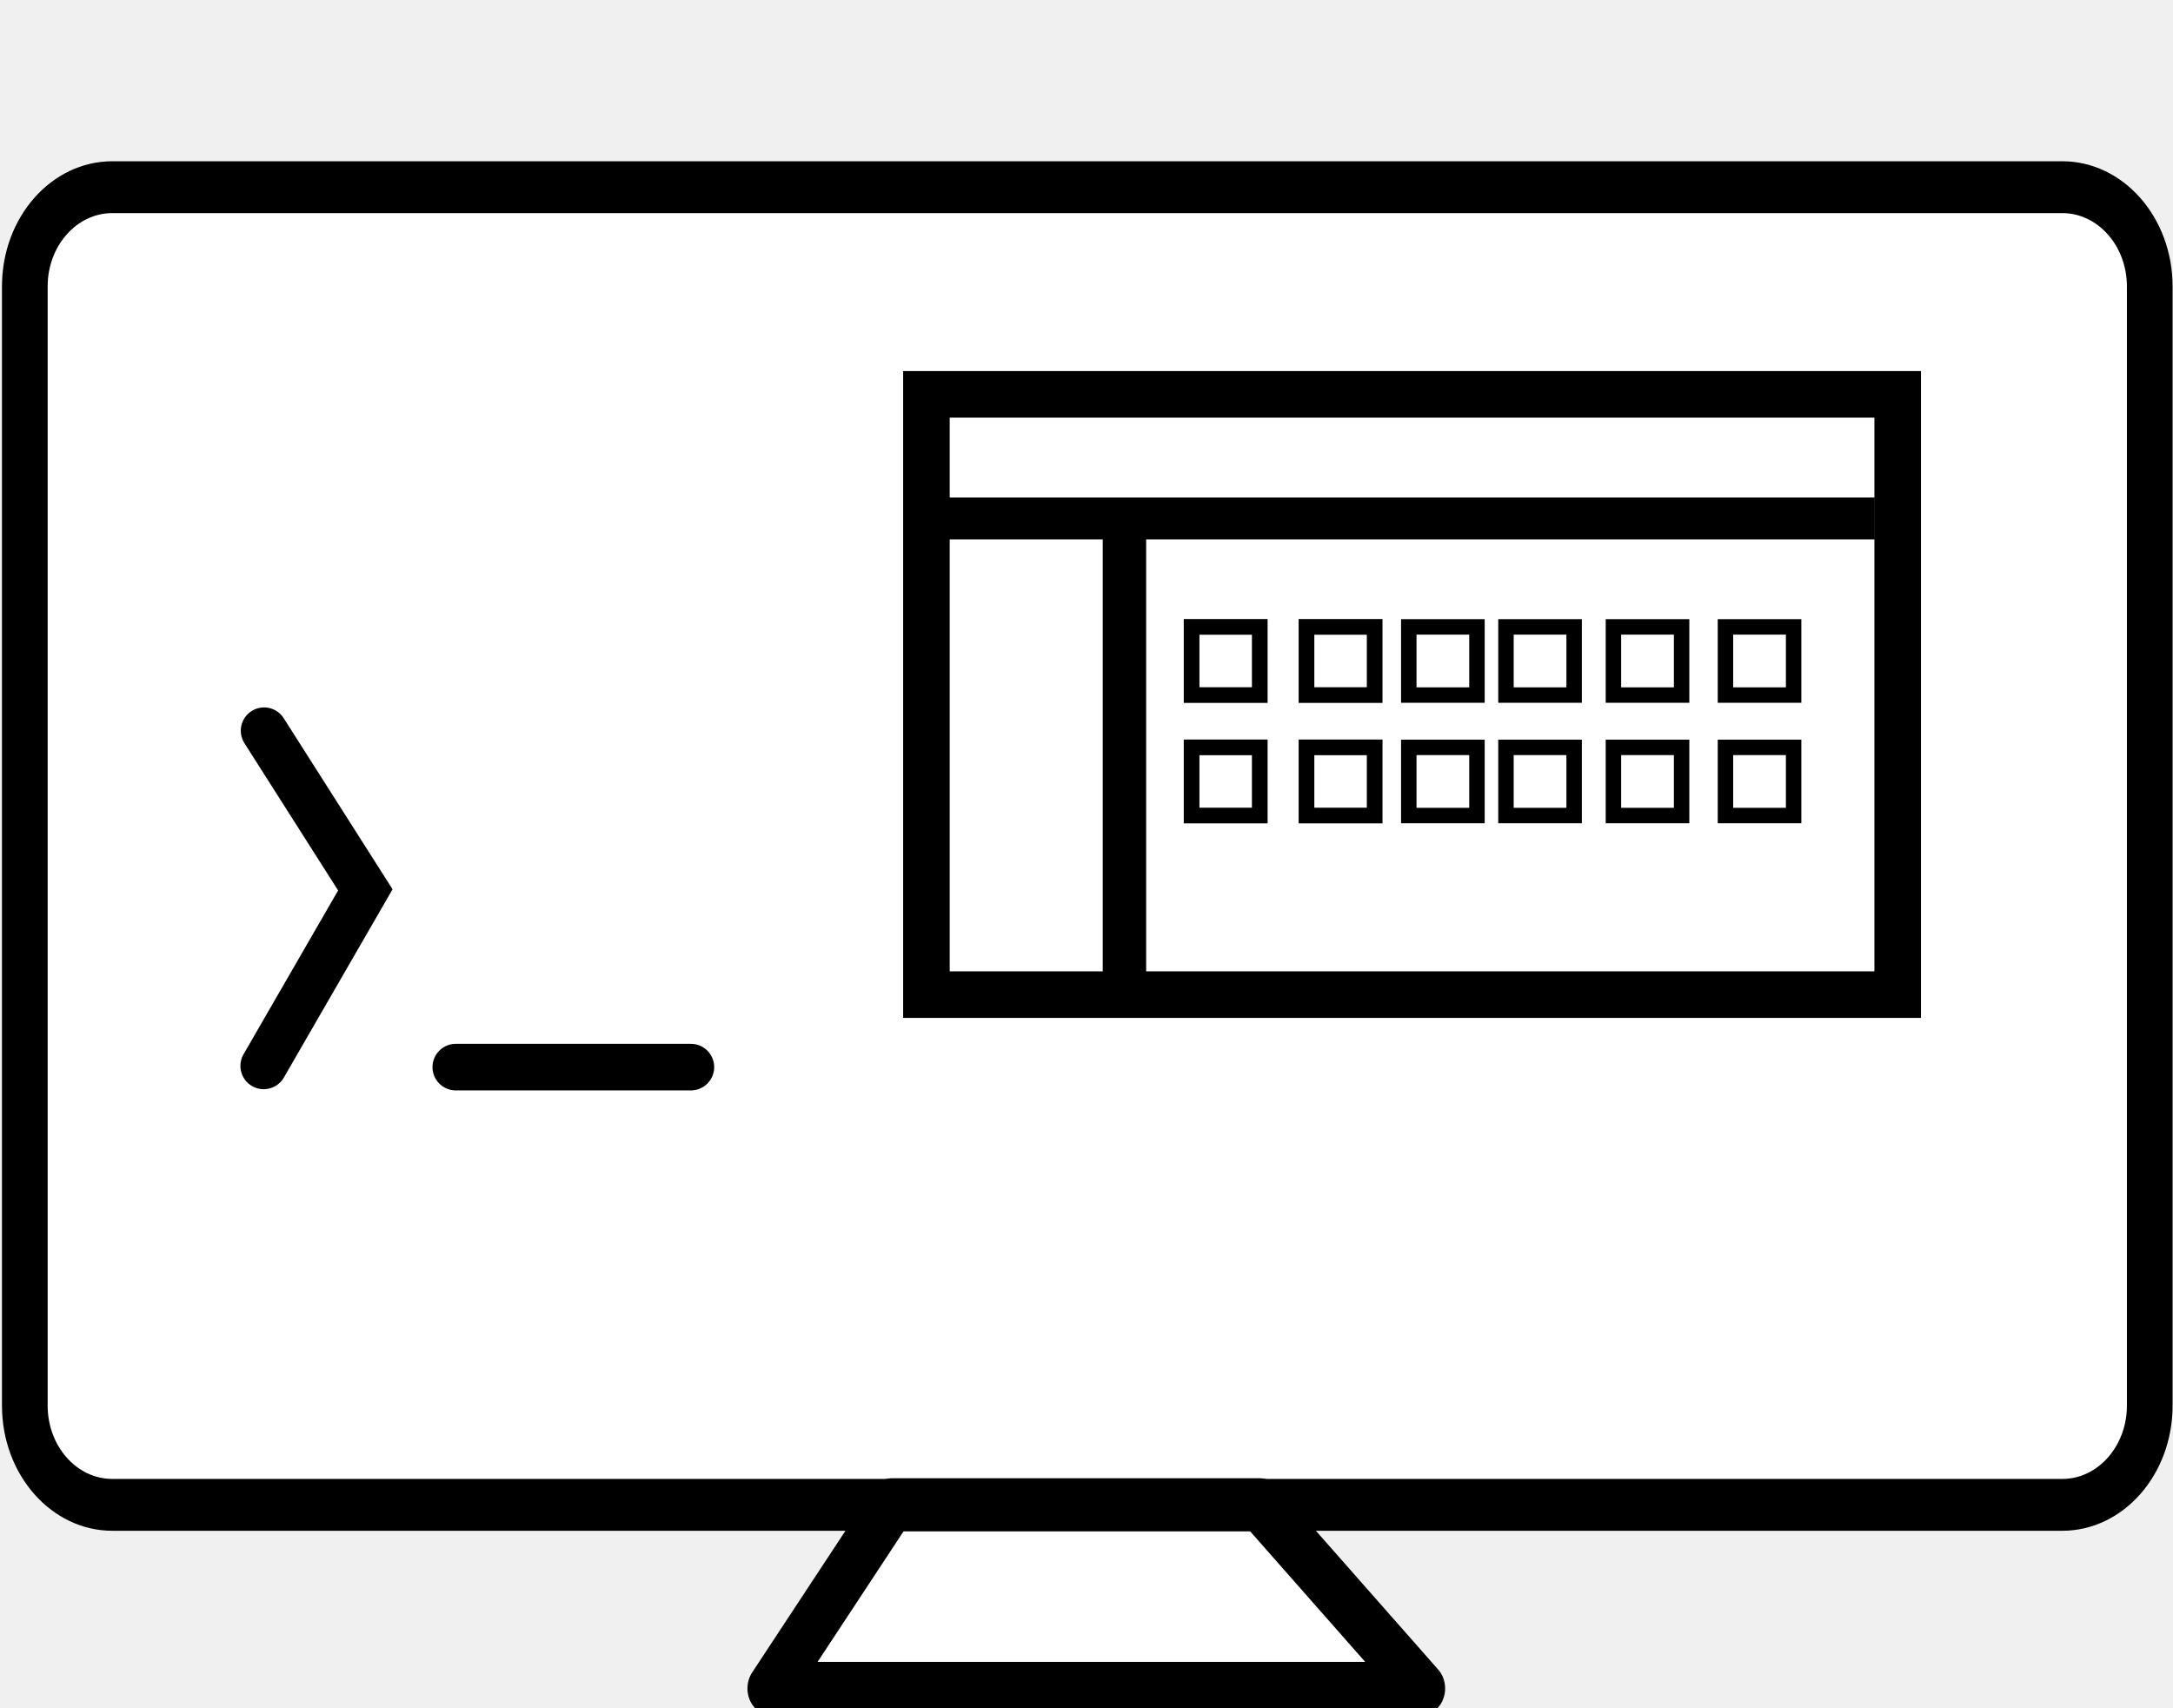
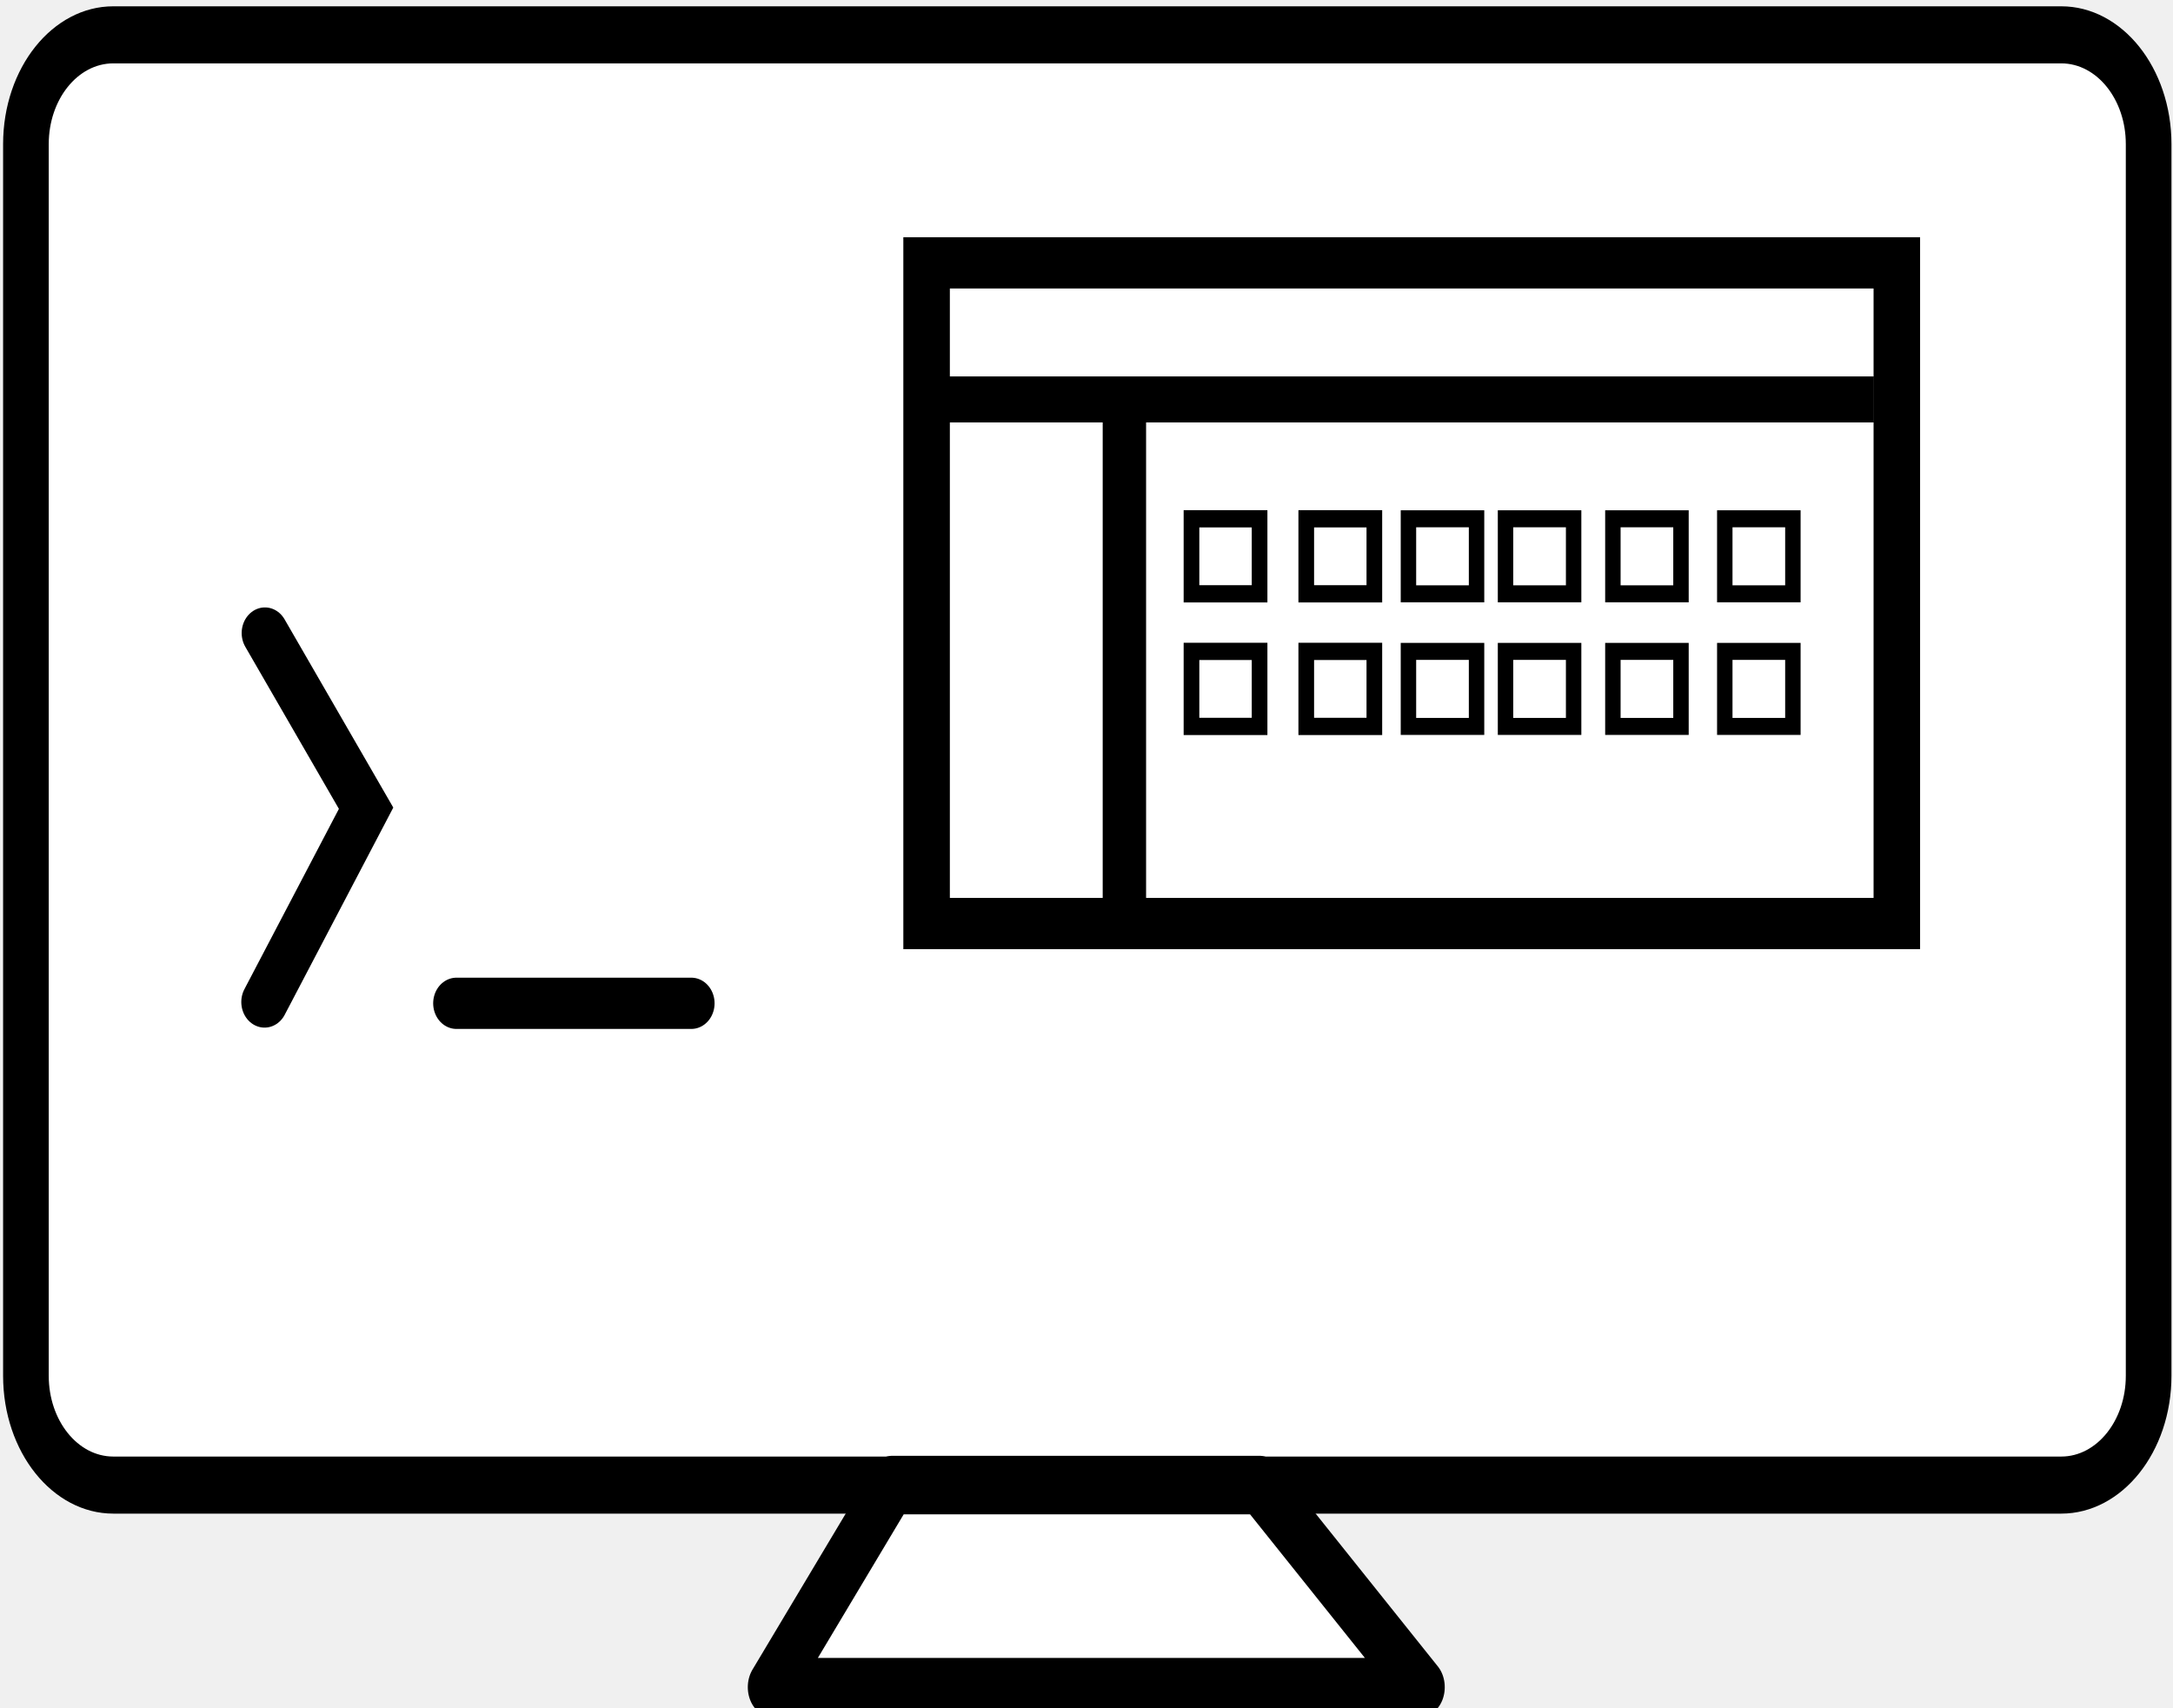
<svg xmlns="http://www.w3.org/2000/svg" version="1.1" id="svg4629" width="140" height="110" viewBox="0 0 140 110">
  <defs id="defs4633" />
-   <g style="fill:#ffffff;fill-opacity:1" transform="matrix(1.005768,0,0,1.141364,0.1071525,-8.117634)" id="g5204">
-     <rect style="opacity:1;fill:#ffffff;fill-opacity:1;fill-rule:nonzero;stroke:#000000;stroke-width:2.927;stroke-linecap:round;stroke-linejoin:round;stroke-miterlimit:0.8;stroke-dasharray:none;stroke-dashoffset:0;stroke-opacity:1;paint-order:normal" id="rect5198" width="136.118" height="74.378" x="1.483" y="17.678" ry="5.603" />
-     <path style="fill:#ffffff;fill-opacity:1;stroke:#000000;stroke-width:3;stroke-linecap:butt;stroke-linejoin:round;stroke-miterlimit:4;stroke-dasharray:none;stroke-opacity:1" d="M 57.018,92.055 49.273,102.42 H 90.965 L 80.601,92.055 Z" id="path5200" />
+   <path id="path5206" d="m 211.932,95.322 -2.372,-3.343 -0.131,-2.445 0.749,-5.128 2.722,-4.987 3.357,-2.652 4.014,-2.593 2.738,-1.143 4.295,0.04 5.593,0.331 76.661,-56.174 0.319,-1.883 0.259,-5.191 0.451,-5.521 2.429,-3.431 3.536,-2.809 3.531,-0.724 5.429,0.316 3.09,0.627 -0.961,1.651 -7.198,7.172 -0.605,1.336 1.209,3.412 1.749,0.853 9.025,0.815 7.24,-7.69 1.266,2.721 -0.23,4.846 -1.149,5.98 -8.309,8.636 -3.995,0.335 -4.881,-0.962 -2.804,-0.079 -76.975,55.972 -0.79,3.597 -0.065,4.843 -2.078,5.201 -2.237,3.101 -3.714,2.967 -4.6,1.671 -5.908,-0.533 -1.149,-0.104 -0.328,-0.03 0.333,-2.056 7.747,-7.818 0.69,-2.371 -3.778,-4.339 -6.072,-0.548 z" style="fill:#ffffff;fill-opacity:1;stroke:#000000;stroke-width:3.075;stroke-linecap:butt;stroke-linejoin:miter;stroke-miterlimit:4;stroke-dasharray:none;stroke-opacity:1" />
+   <g id="g4528" transform="matrix(0.9989538,0,0,1.100616,0.07314701,-11.02815)">
+     <g id="g5204" transform="matrix(1.005768,0,0,1.141364,0.1071525,-8.117634)" style="fill:#ffffff;fill-opacity:1">
+       <rect ry="5.603" y="17.678" x="1.483" height="74.378" width="136.118" id="rect5198" style="opacity:1;fill:#ffffff;fill-opacity:1;fill-rule:nonzero;stroke:#000000;stroke-width:2.927;stroke-linecap:round;stroke-linejoin:round;stroke-miterlimit:0.8;stroke-dasharray:none;stroke-dashoffset:0;stroke-opacity:1;paint-order:normal" />
+       <path id="path5200" d="M 57.018,92.055 49.273,102.42 H 90.965 L 80.601,92.055 Z" style="fill:#ffffff;fill-opacity:1;stroke:#000000;stroke-width:3;stroke-linecap:butt;stroke-linejoin:round;stroke-miterlimit:4;stroke-dasharray:none;stroke-opacity:1" />
+     </g>
+     <path id="path5307" d="m 17.013,47.076 6.525,10.254 -6.549,11.343" style="fill:none;stroke:#000000;stroke-width:3;stroke-linecap:round;stroke-linejoin:miter;stroke-miterlimit:4;stroke-dasharray:none;stroke-opacity:1" />
+     <path id="path5309" d="M 29.364,68.75 H 44.513" style="fill:none;stroke:#000000;stroke-width:3;stroke-linecap:round;stroke-linejoin:miter;stroke-miterlimit:4;stroke-dasharray:none;stroke-opacity:1" />
+     <rect rx="0" ry="7.93" y="25.407" x="59.687" height="38.673" width="62.575" id="rect5313" style="opacity:1;fill:#ffffff;fill-opacity:1;fill-rule:nonzero;stroke:#000000;stroke-width:3;stroke-linecap:butt;stroke-linejoin:miter;stroke-miterlimit:20;stroke-dasharray:none;stroke-dashoffset:0;stroke-opacity:1;paint-order:fill markers stroke" />
+     <path id="path5315" d="m 58.947,33.402 c 61.834,0 61.834,0 61.834,0" style="fill:none;stroke:#000000;stroke-width:2.694;stroke-linecap:butt;stroke-linejoin:miter;stroke-miterlimit:4;stroke-dasharray:none;stroke-opacity:1" />
+     <path id="path5317" d="M 72.444,32.774 V 62.906" style="fill:none;stroke:#000000;stroke-width:2.798;stroke-linecap:butt;stroke-linejoin:miter;stroke-miterlimit:4;stroke-dasharray:none;stroke-opacity:1" />
+     <rect rx="0" ry="0" y="40.388" x="76.771" height="4.392" width="4.392" id="rect5319" style="opacity:1;fill:#ffffff;fill-opacity:1;fill-rule:nonzero;stroke:#000000;stroke-width:1.01;stroke-linecap:square;stroke-linejoin:miter;stroke-miterlimit:20;stroke-dasharray:none;stroke-dashoffset:0;stroke-opacity:1;paint-order:fill markers stroke" />
+     <rect rx="0" ry="0" y="40.388" x="84.173" height="4.392" width="4.392" id="rect5319-2" style="opacity:1;fill:#ffffff;fill-opacity:1;fill-rule:nonzero;stroke:#000000;stroke-width:1.01;stroke-linecap:square;stroke-linejoin:miter;stroke-miterlimit:20;stroke-dasharray:none;stroke-dashoffset:0;stroke-opacity:1;paint-order:fill markers stroke" />
+     <rect rx="0" ry="0" y="40.388" x="90.764" height="4.392" width="4.392" id="rect5319-2-8" style="opacity:1;fill:#ffffff;fill-opacity:1;fill-rule:nonzero;stroke:#000000;stroke-width:0.995;stroke-linecap:square;stroke-linejoin:miter;stroke-miterlimit:20;stroke-dasharray:none;stroke-dashoffset:0;stroke-opacity:1;paint-order:normal" />
+     <rect rx="0" ry="0" y="48.15" x="76.771" height="4.392" width="4.392" id="rect5319-9" style="opacity:1;fill:#ffffff;fill-opacity:1;fill-rule:nonzero;stroke:#000000;stroke-width:1.01;stroke-linecap:square;stroke-linejoin:miter;stroke-miterlimit:20;stroke-dasharray:none;stroke-dashoffset:0;stroke-opacity:1;paint-order:fill markers stroke" />
+     <rect rx="0" ry="0" y="48.15" x="84.173" height="4.392" width="4.392" id="rect5319-2-0" style="opacity:1;fill:#ffffff;fill-opacity:1;fill-rule:nonzero;stroke:#000000;stroke-width:1.01;stroke-linecap:square;stroke-linejoin:miter;stroke-miterlimit:20;stroke-dasharray:none;stroke-dashoffset:0;stroke-opacity:1;paint-order:fill markers stroke" />
+     <rect rx="0" ry="0" y="48.15" x="90.764" height="4.392" width="4.392" id="rect5319-2-8-4" style="opacity:1;fill:#ffffff;fill-opacity:1;fill-rule:nonzero;stroke:#000000;stroke-width:0.995;stroke-linecap:square;stroke-linejoin:miter;stroke-miterlimit:20;stroke-dasharray:none;stroke-dashoffset:0;stroke-opacity:1;paint-order:normal" />
+     <rect rx="0" ry="0" y="40.388" x="97.025" height="4.392" width="4.392" id="rect5319-7" style="opacity:1;fill:#ffffff;fill-opacity:1;fill-rule:nonzero;stroke:#000000;stroke-width:0.995;stroke-linecap:square;stroke-linejoin:miter;stroke-miterlimit:20;stroke-dasharray:none;stroke-dashoffset:0;stroke-opacity:1;paint-order:normal" />
+     <rect rx="0" ry="0" y="40.388" x="111.166" height="4.392" width="4.392" id="rect5319-2-8-42" style="opacity:1;fill:#ffffff;fill-opacity:1;fill-rule:nonzero;stroke:#000000;stroke-width:0.995;stroke-linecap:square;stroke-linejoin:miter;stroke-miterlimit:20;stroke-dasharray:none;stroke-dashoffset:0;stroke-opacity:1;paint-order:normal" />
+     <rect rx="0" ry="0" y="48.15" x="103.949" height="4.392" width="4.392" id="rect5319-2-0-7" style="opacity:1;fill:#ffffff;fill-opacity:1;fill-rule:nonzero;stroke:#000000;stroke-width:0.995;stroke-linecap:square;stroke-linejoin:miter;stroke-miterlimit:20;stroke-dasharray:none;stroke-dashoffset:0;stroke-opacity:1;paint-order:normal" />
+     <rect rx="0" ry="0" y="48.15" x="97.025" height="4.392" width="4.392" id="rect5319-2-8-4-0" style="opacity:1;fill:#ffffff;fill-opacity:1;fill-rule:nonzero;stroke:#000000;stroke-width:0.995;stroke-linecap:square;stroke-linejoin:miter;stroke-miterlimit:20;stroke-dasharray:none;stroke-dashoffset:0;stroke-opacity:1;paint-order:normal" />
+     <rect rx="0" ry="0" y="40.388" x="103.949" height="4.392" width="4.392" id="rect5319-7-6" style="opacity:1;fill:#ffffff;fill-opacity:1;fill-rule:nonzero;stroke:#000000;stroke-width:0.995;stroke-linecap:square;stroke-linejoin:miter;stroke-miterlimit:20;stroke-dasharray:none;stroke-dashoffset:0;stroke-opacity:1;paint-order:normal" />
+     <rect rx="0" ry="0" y="48.15" x="111.166" height="4.392" width="4.392" id="rect5319-2-0-7-9" style="opacity:1;fill:#ffffff;fill-opacity:1;fill-rule:nonzero;stroke:#000000;stroke-width:0.995;stroke-linecap:square;stroke-linejoin:miter;stroke-miterlimit:20;stroke-dasharray:none;stroke-dashoffset:0;stroke-opacity:1;paint-order:normal" />
  </g>
-   <path id="path5206" d="m 211.932,95.322 -2.372,-3.343 -0.131,-2.445 0.749,-5.128 2.722,-4.987 3.357,-2.652 4.014,-2.593 2.738,-1.143 4.295,0.04 5.593,0.331 76.661,-56.174 0.319,-1.883 0.259,-5.191 0.451,-5.521 2.429,-3.431 3.536,-2.809 3.531,-0.724 5.429,0.316 3.09,0.627 -0.961,1.651 -7.198,7.172 -0.605,1.336 1.209,3.412 1.749,0.853 9.025,0.815 7.24,-7.69 1.266,2.721 -0.23,4.846 -1.149,5.98 -8.309,8.636 -3.995,0.335 -4.881,-0.962 -2.804,-0.079 -76.975,55.972 -0.79,3.597 -0.065,4.843 -2.078,5.201 -2.237,3.101 -3.714,2.967 -4.6,1.671 -5.908,-0.533 -1.149,-0.104 -0.328,-0.03 0.333,-2.056 7.747,-7.818 0.69,-2.371 -3.778,-4.339 -6.072,-0.548 z" style="fill:#ffffff;fill-opacity:1;stroke:#000000;stroke-width:3.075;stroke-linecap:butt;stroke-linejoin:miter;stroke-miterlimit:4;stroke-dasharray:none;stroke-opacity:1" />
-   <path style="fill:none;stroke:#000000;stroke-width:3;stroke-linecap:round;stroke-linejoin:miter;stroke-miterlimit:4;stroke-dasharray:none;stroke-opacity:1" d="m 17.013,47.076 6.525,10.254 -6.549,11.343" id="path5307" />
-   <path style="fill:none;stroke:#000000;stroke-width:3;stroke-linecap:round;stroke-linejoin:miter;stroke-miterlimit:4;stroke-dasharray:none;stroke-opacity:1" d="M 29.364,68.75 H 44.513" id="path5309" />
-   <rect style="opacity:1;fill:#ffffff;fill-opacity:1;fill-rule:nonzero;stroke:#000000;stroke-width:3;stroke-linecap:butt;stroke-linejoin:miter;stroke-miterlimit:20;stroke-dasharray:none;stroke-dashoffset:0;stroke-opacity:1;paint-order:fill markers stroke" id="rect5313" width="62.575" height="38.673" x="59.687" y="25.407" ry="7.93" rx="0" />
-   <path style="fill:none;stroke:#000000;stroke-width:2.694;stroke-linecap:butt;stroke-linejoin:miter;stroke-miterlimit:4;stroke-dasharray:none;stroke-opacity:1" d="m 58.947,33.402 c 61.834,0 61.834,0 61.834,0" id="path5315" />
-   <path style="fill:none;stroke:#000000;stroke-width:2.798;stroke-linecap:butt;stroke-linejoin:miter;stroke-miterlimit:4;stroke-dasharray:none;stroke-opacity:1" d="M 72.444,32.774 V 62.906" id="path5317" />
-   <rect style="opacity:1;fill:#ffffff;fill-opacity:1;fill-rule:nonzero;stroke:#000000;stroke-width:1.01;stroke-linecap:square;stroke-linejoin:miter;stroke-miterlimit:20;stroke-dasharray:none;stroke-dashoffset:0;stroke-opacity:1;paint-order:fill markers stroke" id="rect5319" width="4.392" height="4.392" x="76.771" y="40.388" ry="0" rx="0" />
-   <rect style="opacity:1;fill:#ffffff;fill-opacity:1;fill-rule:nonzero;stroke:#000000;stroke-width:1.01;stroke-linecap:square;stroke-linejoin:miter;stroke-miterlimit:20;stroke-dasharray:none;stroke-dashoffset:0;stroke-opacity:1;paint-order:fill markers stroke" id="rect5319-2" width="4.392" height="4.392" x="84.173" y="40.388" ry="0" rx="0" />
-   <rect style="opacity:1;fill:#ffffff;fill-opacity:1;fill-rule:nonzero;stroke:#000000;stroke-width:0.995;stroke-linecap:square;stroke-linejoin:miter;stroke-miterlimit:20;stroke-dasharray:none;stroke-dashoffset:0;stroke-opacity:1;paint-order:normal" id="rect5319-2-8" width="4.392" height="4.392" x="90.764" y="40.388" ry="0" rx="0" />
-   <rect style="opacity:1;fill:#ffffff;fill-opacity:1;fill-rule:nonzero;stroke:#000000;stroke-width:1.01;stroke-linecap:square;stroke-linejoin:miter;stroke-miterlimit:20;stroke-dasharray:none;stroke-dashoffset:0;stroke-opacity:1;paint-order:fill markers stroke" id="rect5319-9" width="4.392" height="4.392" x="76.771" y="48.15" ry="0" rx="0" />
-   <rect style="opacity:1;fill:#ffffff;fill-opacity:1;fill-rule:nonzero;stroke:#000000;stroke-width:1.01;stroke-linecap:square;stroke-linejoin:miter;stroke-miterlimit:20;stroke-dasharray:none;stroke-dashoffset:0;stroke-opacity:1;paint-order:fill markers stroke" id="rect5319-2-0" width="4.392" height="4.392" x="84.173" y="48.15" ry="0" rx="0" />
-   <rect style="opacity:1;fill:#ffffff;fill-opacity:1;fill-rule:nonzero;stroke:#000000;stroke-width:0.995;stroke-linecap:square;stroke-linejoin:miter;stroke-miterlimit:20;stroke-dasharray:none;stroke-dashoffset:0;stroke-opacity:1;paint-order:normal" id="rect5319-2-8-4" width="4.392" height="4.392" x="90.764" y="48.15" ry="0" rx="0" />
-   <rect style="opacity:1;fill:#ffffff;fill-opacity:1;fill-rule:nonzero;stroke:#000000;stroke-width:0.995;stroke-linecap:square;stroke-linejoin:miter;stroke-miterlimit:20;stroke-dasharray:none;stroke-dashoffset:0;stroke-opacity:1;paint-order:normal" id="rect5319-7" width="4.392" height="4.392" x="97.025" y="40.388" ry="0" rx="0" />
-   <rect style="opacity:1;fill:#ffffff;fill-opacity:1;fill-rule:nonzero;stroke:#000000;stroke-width:0.995;stroke-linecap:square;stroke-linejoin:miter;stroke-miterlimit:20;stroke-dasharray:none;stroke-dashoffset:0;stroke-opacity:1;paint-order:normal" id="rect5319-2-8-42" width="4.392" height="4.392" x="111.166" y="40.388" ry="0" rx="0" />
-   <rect style="opacity:1;fill:#ffffff;fill-opacity:1;fill-rule:nonzero;stroke:#000000;stroke-width:0.995;stroke-linecap:square;stroke-linejoin:miter;stroke-miterlimit:20;stroke-dasharray:none;stroke-dashoffset:0;stroke-opacity:1;paint-order:normal" id="rect5319-2-0-7" width="4.392" height="4.392" x="103.949" y="48.15" ry="0" rx="0" />
-   <rect style="opacity:1;fill:#ffffff;fill-opacity:1;fill-rule:nonzero;stroke:#000000;stroke-width:0.995;stroke-linecap:square;stroke-linejoin:miter;stroke-miterlimit:20;stroke-dasharray:none;stroke-dashoffset:0;stroke-opacity:1;paint-order:normal" id="rect5319-2-8-4-0" width="4.392" height="4.392" x="97.025" y="48.15" ry="0" rx="0" />
-   <rect style="opacity:1;fill:#ffffff;fill-opacity:1;fill-rule:nonzero;stroke:#000000;stroke-width:0.995;stroke-linecap:square;stroke-linejoin:miter;stroke-miterlimit:20;stroke-dasharray:none;stroke-dashoffset:0;stroke-opacity:1;paint-order:normal" id="rect5319-7-6" width="4.392" height="4.392" x="103.949" y="40.388" ry="0" rx="0" />
-   <rect style="opacity:1;fill:#ffffff;fill-opacity:1;fill-rule:nonzero;stroke:#000000;stroke-width:0.995;stroke-linecap:square;stroke-linejoin:miter;stroke-miterlimit:20;stroke-dasharray:none;stroke-dashoffset:0;stroke-opacity:1;paint-order:normal" id="rect5319-2-0-7-9" width="4.392" height="4.392" x="111.166" y="48.15" ry="0" rx="0" />
</svg>
